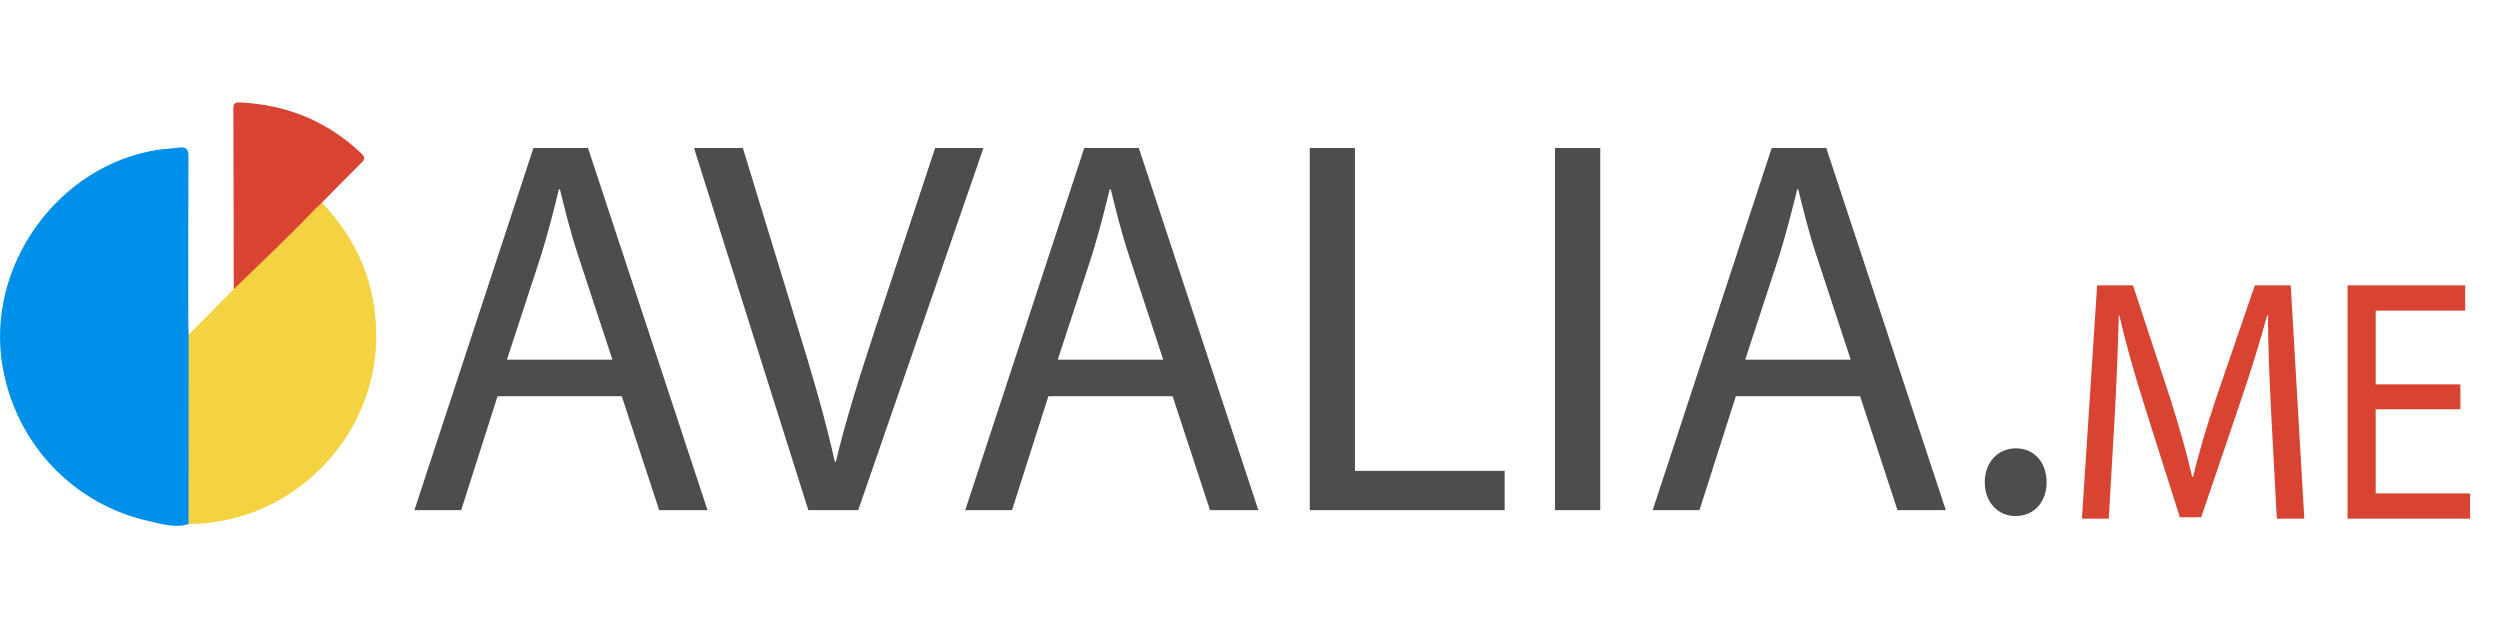
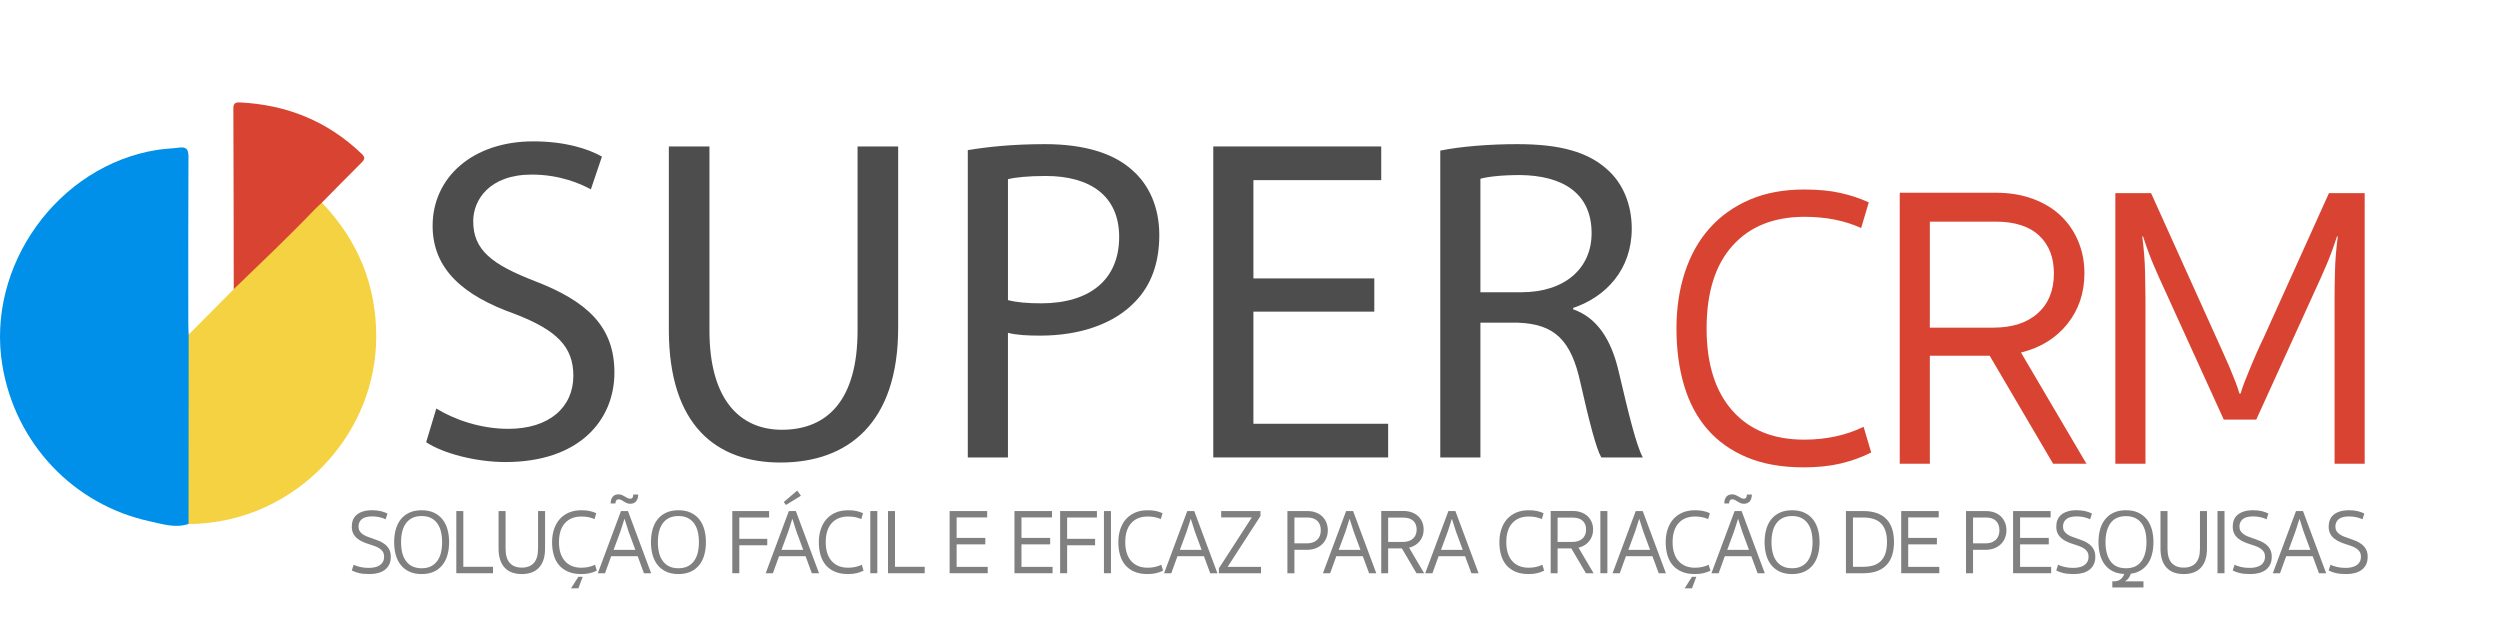
<svg xmlns="http://www.w3.org/2000/svg" version="1.1" id="Camada_1" x="0px" y="0px" width="200px" height="50px" viewBox="0 0 200 50" enable-background="new 0 0 200 50" xml:space="preserve">
  <path fill="#0090E9" d="M15.084,41.917c-1.052,0.354-2.08,0.008-3.077-0.207C5.858,40.383,1.223,35.457,0.189,29.232  c-1.324-7.967,4.458-16.004,12.412-17.244c0.567-0.088,1.146-0.101,1.716-0.178c0.584-0.079,0.765,0.124,0.761,0.732  c-0.026,4.44-0.015,8.881-0.013,13.321c0,0.301,0.018,0.601,0.028,0.902c0.25,0.297,0.212,0.659,0.212,1.005  c0.006,4.381,0.006,8.763,0,13.144C15.305,41.262,15.335,41.623,15.084,41.917z" />
  <path fill="#F5D241" d="M15.084,41.917c0.003-5.051,0.006-10.101,0.01-15.152c1.202-1.211,2.404-2.422,3.607-3.633  c0.109-0.348,0.366-0.584,0.606-0.84c1.502-1.603,3.217-2.986,4.732-4.576c0.361-0.379,0.744-0.735,1.066-1.153  c0.15-0.195,0.288-0.499,0.645-0.348c2.874,2.996,4.353,6.576,4.349,10.721c-0.006,7.478-5.791,13.946-13.217,14.867  C16.28,41.878,15.686,41.927,15.084,41.917z" />
  <path fill="#D94432" d="M25.748,16.215c-0.198,0.187-0.405,0.365-0.593,0.561c-2.088,2.183-4.285,4.256-6.456,6.356  c-0.007-4.813-0.01-9.627-0.03-14.44c-0.002-0.403,0.125-0.515,0.515-0.497c3.752,0.179,7.018,1.493,9.746,4.106  c0.293,0.28,0.265,0.44-0.006,0.709C27.854,14.067,26.805,15.145,25.748,16.215z" />
  <g>
-     <path fill="#4D4D4D" d="M39.805,31.698l-2.91,9.113h-3.742l9.521-28.972h4.365l9.563,28.972h-3.867l-2.993-9.113   C49.742,31.698,39.805,31.698,39.805,31.698z M48.994,28.775l-2.744-8.339c-0.623-1.891-1.039-3.611-1.455-5.287h-0.084   c-0.415,1.719-0.873,3.481-1.413,5.244l-2.744,8.383h8.44V28.775z" />
-     <path fill="#4D4D4D" d="M64.666,40.811l-9.147-28.972h3.908l4.366,14.27c1.205,3.912,2.245,7.436,2.993,10.833h0.083   c0.79-3.353,1.955-7.006,3.201-10.789l4.74-14.314h3.867l-10.02,28.972H64.666z" />
-     <path fill="#4D4D4D" d="M83.871,31.698l-2.91,9.113h-3.742l9.521-28.972h4.365l9.563,28.972h-3.866l-2.994-9.113   C93.808,31.698,83.871,31.698,83.871,31.698z M93.06,28.775l-2.744-8.339c-0.623-1.891-1.039-3.611-1.455-5.287h-0.084   c-0.415,1.719-0.873,3.481-1.413,5.244l-2.744,8.383h8.44V28.775z" />
-     <path fill="#4D4D4D" d="M104.781,11.839h3.617v25.833h11.974v3.138h-15.591C104.781,40.81,104.781,11.839,104.781,11.839z" />
-     <path fill="#4D4D4D" d="M128.019,11.839v28.972h-3.617V11.839H128.019z" />
-     <path fill="#4D4D4D" d="M138.868,31.698l-2.91,9.113h-3.742l9.521-28.972h4.365l9.563,28.972H151.8l-2.994-9.113   C148.806,31.698,138.868,31.698,138.868,31.698z M148.058,28.775l-2.744-8.339c-0.625-1.891-1.039-3.611-1.456-5.287h-0.083   c-0.416,1.719-0.874,3.481-1.414,5.244l-2.744,8.383h8.441V28.775z" />
-     <path fill="#4D4D4D" d="M158.781,38.575c0-1.59,1.039-2.708,2.495-2.708c1.454,0,2.452,1.118,2.452,2.708   c0,1.548-0.955,2.708-2.494,2.708C159.779,41.283,158.781,40.123,158.781,38.575z" />
+     <path fill="#4D4D4D" d="M34.905,32.682c1.44,0.887,3.544,1.625,5.758,1.625c3.286,0,5.205-1.735,5.205-4.245   c0-2.326-1.329-3.654-4.688-4.947c-4.06-1.44-6.571-3.544-6.571-7.051c0-3.876,3.212-6.755,8.047-6.755   c2.547,0,4.392,0.591,5.5,1.218l-0.886,2.621c-0.812-0.443-2.473-1.181-4.725-1.181c-3.396,0-4.688,2.03-4.688,3.728   c0,2.325,1.513,3.47,4.947,4.799c4.208,1.625,6.349,3.654,6.349,7.309c0,3.839-2.842,7.161-8.711,7.161   c-2.399,0-5.02-0.702-6.349-1.588L34.905,32.682z" />
+     <path fill="#4D4D4D" d="M56.756,11.716v14.729c0,5.574,2.473,7.936,5.795,7.936c3.691,0,6.054-2.436,6.054-7.936V11.716h3.248   v14.507c0,7.641-4.023,10.779-9.413,10.779c-5.094,0-8.933-2.917-8.933-10.631V11.716H56.756z" />
+     <path fill="#4D4D4D" d="M77.425,12.011c1.551-0.259,3.581-0.48,6.165-0.48c3.174,0,5.5,0.738,6.976,2.067   c1.366,1.181,2.178,2.99,2.178,5.205c0,2.252-0.664,4.024-1.919,5.316c-1.698,1.808-4.467,2.731-7.605,2.731   c-0.96,0-1.845-0.037-2.584-0.222v9.967h-3.212V12.011z M80.636,24.008c0.701,0.185,1.587,0.258,2.658,0.258   c3.876,0,6.239-1.882,6.239-5.315c0-3.286-2.326-4.873-5.869-4.873c-1.403,0-2.473,0.111-3.027,0.259V24.008z" />
+     <path fill="#4D4D4D" d="M109.944,24.931h-9.671v8.97h10.779v2.695h-13.99v-24.88h13.436v2.695h-10.225v7.862h9.671V24.931z" />
+     <path fill="#4D4D4D" d="M115.221,12.048c1.624-0.332,3.949-0.517,6.164-0.517c3.433,0,5.648,0.628,7.198,2.03   c1.255,1.107,1.957,2.805,1.957,4.725c0,3.286-2.068,5.463-4.688,6.349v0.111c1.919,0.664,3.063,2.436,3.654,5.02   c0.812,3.47,1.402,5.869,1.919,6.829h-3.322c-0.406-0.701-0.96-2.843-1.661-5.943c-0.738-3.433-2.067-4.725-4.983-4.836h-3.026   v10.779h-3.211V12.048z M118.432,23.38h3.285c3.433,0,5.611-1.882,5.611-4.725c0-3.211-2.325-4.614-5.721-4.651   c-1.55,0-2.658,0.148-3.174,0.296V23.38z" />
  </g>
  <g>
-     <path fill="#D94432" d="M181.707,33.296c-0.13-2.603-0.285-5.732-0.259-8.059h-0.077c-0.595,2.188-1.319,4.514-2.198,7.09   l-3.077,9.056h-1.707l-2.818-8.89c-0.828-2.631-1.525-5.041-2.017-7.256h-0.052c-0.052,2.326-0.181,5.456-0.336,8.253l-0.465,8.004   h-2.146l1.215-18.665h2.87l2.974,9.028c0.724,2.299,1.319,4.348,1.759,6.287h0.077c0.439-1.883,1.06-3.933,1.836-6.287l3.103-9.028   h2.87l1.086,18.665h-2.198L181.707,33.296z" />
-     <path fill="#D94432" d="M196.829,32.742h-6.775v6.73h7.55v2.022h-9.799V22.828h9.411v2.022h-7.162v5.899h6.775V32.742z" />
+     <path fill="#D94432" d="M144.366,17.345c-2.463,0-4.384,0.771-5.766,2.313c-1.382,1.541-2.072,3.748-2.072,6.617   c0,2.826,0.684,5.017,2.056,6.568c1.37,1.553,3.287,2.329,5.749,2.329c1.756,0,3.341-0.343,4.754-1.028l0.61,2.056   c-0.771,0.385-1.59,0.681-2.458,0.884c-0.867,0.203-1.847,0.305-2.939,0.305c-1.757,0-3.272-0.268-4.546-0.803   c-1.275-0.535-2.329-1.285-3.164-2.248c-0.835-0.964-1.456-2.131-1.863-3.501c-0.407-1.371-0.61-2.892-0.61-4.561   c0-1.627,0.224-3.126,0.674-4.498c0.45-1.37,1.108-2.543,1.975-3.517c0.867-0.974,1.933-1.735,3.196-2.281   c1.263-0.546,2.72-0.819,4.368-0.819c1.114,0,2.077,0.091,2.892,0.273c0.814,0.182,1.574,0.434,2.28,0.755l-0.61,2.056   C147.589,17.646,146.079,17.345,144.366,17.345z" />
+     <path fill="#D94432" d="M166.754,21.858c0,1.567-0.454,2.92-1.365,4.058c-0.911,1.138-2.147,1.9-3.71,2.287l5.236,8.897h-2.665   l-5.076-8.641h-0.032h-4.754v8.641h-2.41V15.418h7.677c1.113,0,2.114,0.167,3.003,0.5c0.888,0.332,1.633,0.789,2.232,1.369   c0.599,0.58,1.06,1.261,1.382,2.045C166.594,20.115,166.754,20.957,166.754,21.858z M164.313,21.875   c0-1.286-0.396-2.297-1.189-3.036c-0.792-0.739-1.949-1.108-3.469-1.108h-5.268v8.48h5.075c1.52,0,2.709-0.385,3.566-1.156   C163.885,24.284,164.313,23.223,164.313,21.875z" />
+     <path fill="#D94432" d="M177.901,33.567l-4.754-10.44c-0.3-0.642-0.589-1.29-0.867-1.943c-0.278-0.653-0.557-1.408-0.835-2.265   h-0.065c0.129,0.985,0.204,1.927,0.225,2.827c0.021,0.899,0.032,1.617,0.032,2.152v13.202h-2.41V15.45h2.859l5.236,11.596   c0.15,0.344,0.321,0.723,0.514,1.141c0.193,0.417,0.375,0.83,0.547,1.237c0.171,0.407,0.326,0.792,0.465,1.156   c0.139,0.365,0.241,0.664,0.305,0.9h0.097c0.064-0.236,0.165-0.535,0.305-0.9c0.139-0.364,0.295-0.749,0.466-1.156   c0.171-0.406,0.347-0.819,0.529-1.237c0.182-0.417,0.359-0.797,0.53-1.141l5.237-11.596h2.858v21.65h-2.409V23.898   c0-0.535,0.01-1.253,0.031-2.152c0.021-0.9,0.097-1.842,0.225-2.827h-0.065c-0.278,0.857-0.557,1.612-0.835,2.265   c-0.279,0.653-0.568,1.301-0.867,1.943l-4.754,10.44H177.901z" />
+   </g>
+   <g>
+     <path fill="#808080" d="M29.568,45.925c-0.354,0-0.641-0.027-0.859-0.08c-0.219-0.055-0.407-0.124-0.565-0.207l0.148-0.458   c0.142,0.069,0.314,0.129,0.516,0.177c0.202,0.049,0.433,0.074,0.694,0.074c0.177,0,0.34-0.018,0.491-0.052   c0.15-0.035,0.279-0.088,0.387-0.159s0.193-0.164,0.255-0.277c0.061-0.112,0.092-0.248,0.092-0.405   c0-0.158-0.032-0.289-0.096-0.392s-0.151-0.192-0.262-0.265c-0.111-0.074-0.238-0.137-0.38-0.189   c-0.143-0.052-0.293-0.102-0.451-0.152c-0.157-0.048-0.317-0.108-0.479-0.176c-0.162-0.069-0.313-0.157-0.451-0.263   c-0.138-0.105-0.249-0.237-0.336-0.395c-0.086-0.157-0.129-0.352-0.129-0.582c0-0.187,0.031-0.361,0.092-0.521   c0.062-0.16,0.159-0.297,0.292-0.413c0.133-0.115,0.303-0.206,0.509-0.272c0.207-0.067,0.455-0.1,0.745-0.1   c0.246,0,0.47,0.024,0.671,0.07c0.202,0.046,0.384,0.112,0.546,0.196l-0.147,0.457c-0.143-0.068-0.308-0.124-0.495-0.166   c-0.187-0.041-0.379-0.062-0.575-0.062c-0.389,0-0.669,0.074-0.841,0.225c-0.173,0.149-0.258,0.343-0.258,0.579   c0,0.142,0.029,0.263,0.088,0.362c0.059,0.098,0.139,0.182,0.24,0.254c0.101,0.072,0.219,0.135,0.354,0.189   c0.135,0.055,0.279,0.106,0.431,0.155c0.177,0.06,0.353,0.125,0.528,0.196c0.175,0.071,0.332,0.163,0.472,0.273   c0.14,0.11,0.254,0.246,0.34,0.406s0.129,0.358,0.129,0.594c0,0.236-0.042,0.44-0.125,0.612c-0.084,0.172-0.201,0.314-0.351,0.428   s-0.33,0.198-0.539,0.255C30.042,45.897,29.815,45.925,29.568,45.925z" />
+     <path fill="#808080" d="M33.73,45.925c-0.379,0-0.706-0.064-0.981-0.192c-0.276-0.128-0.505-0.306-0.687-0.535   c-0.182-0.229-0.316-0.499-0.402-0.811c-0.086-0.312-0.129-0.65-0.129-1.014s0.043-0.702,0.129-1.015   c0.086-0.312,0.22-0.582,0.402-0.811c0.182-0.229,0.411-0.407,0.687-0.535c0.275-0.128,0.603-0.192,0.981-0.192   c0.379,0,0.706,0.064,0.981,0.192c0.275,0.128,0.504,0.306,0.686,0.535s0.316,0.499,0.403,0.811   c0.086,0.313,0.129,0.652,0.129,1.015s-0.043,0.702-0.129,1.014s-0.221,0.582-0.403,0.811s-0.411,0.407-0.686,0.535   C34.436,45.861,34.109,45.925,33.73,45.925z M33.73,45.46c0.275,0,0.515-0.047,0.72-0.143c0.204-0.096,0.375-0.235,0.513-0.418   c0.138-0.181,0.24-0.4,0.306-0.657c0.066-0.256,0.099-0.545,0.099-0.87s-0.033-0.615-0.099-0.871   c-0.066-0.256-0.169-0.474-0.306-0.657c-0.138-0.182-0.309-0.321-0.513-0.418c-0.204-0.096-0.444-0.143-0.72-0.143   c-0.276,0-0.516,0.047-0.723,0.143c-0.207,0.097-0.379,0.235-0.516,0.418c-0.138,0.182-0.24,0.401-0.306,0.657   c-0.066,0.256-0.1,0.546-0.1,0.871s0.034,0.614,0.1,0.87c0.066,0.257,0.168,0.475,0.306,0.657c0.138,0.182,0.31,0.322,0.516,0.418   C33.214,45.413,33.455,45.46,33.73,45.46z" />
+     <path fill="#808080" d="M36.505,40.885h0.561v4.458h2.376v0.516h-2.937V40.885z" />
+     <path fill="#808080" d="M41.745,45.925c-0.286,0-0.542-0.04-0.771-0.122c-0.229-0.08-0.424-0.206-0.587-0.376   c-0.162-0.169-0.287-0.382-0.373-0.638c-0.086-0.256-0.129-0.561-0.129-0.915v-2.989h0.561v2.997c0,0.521,0.112,0.906,0.336,1.155   c0.224,0.248,0.545,0.372,0.963,0.372c0.418,0,0.739-0.124,0.963-0.372c0.224-0.248,0.336-0.634,0.336-1.155v-2.997h0.561v2.989   c0,0.355-0.043,0.66-0.129,0.915c-0.086,0.256-0.21,0.469-0.373,0.638c-0.162,0.17-0.358,0.296-0.587,0.376   C42.287,45.885,42.03,45.925,41.745,45.925z" />
+     <path fill="#808080" d="M46.519,41.321c-0.566,0-1.008,0.176-1.325,0.531c-0.318,0.355-0.476,0.861-0.476,1.521   c0,0.649,0.158,1.153,0.473,1.509c0.314,0.357,0.755,0.535,1.321,0.535c0.404,0,0.768-0.079,1.092-0.237l0.14,0.473   c-0.177,0.088-0.365,0.156-0.564,0.202c-0.199,0.047-0.424,0.07-0.675,0.07c-0.404,0-0.752-0.061-1.044-0.185   c-0.293-0.123-0.535-0.295-0.727-0.516c-0.192-0.221-0.335-0.489-0.428-0.804c-0.094-0.314-0.14-0.664-0.14-1.047   c0-0.374,0.052-0.719,0.155-1.033c0.104-0.315,0.255-0.585,0.454-0.808c0.199-0.224,0.444-0.399,0.734-0.525   c0.29-0.125,0.625-0.188,1.004-0.188c0.256,0,0.477,0.021,0.664,0.063c0.187,0.041,0.361,0.099,0.524,0.173l-0.14,0.472   C47.259,41.39,46.913,41.321,46.519,41.321z M46.268,47.069h-0.591l0.591-0.923h0.347L46.268,47.069z" />
+     <path fill="#808080" d="M51.013,44.494h-2.118l-0.494,1.365h-0.576l1.852-4.974h0.561l1.853,4.974h-0.576L51.013,44.494z    M51.057,39.564c-0.005,0.236-0.063,0.419-0.174,0.546s-0.262,0.192-0.454,0.192c-0.113,0-0.21-0.019-0.292-0.056   c-0.081-0.037-0.156-0.077-0.225-0.122c-0.069-0.044-0.137-0.085-0.203-0.122c-0.066-0.037-0.137-0.056-0.21-0.056   c-0.098,0-0.168,0.033-0.207,0.1c-0.04,0.066-0.059,0.143-0.059,0.232h-0.383c0.005-0.231,0.06-0.41,0.166-0.538   c0.106-0.128,0.262-0.192,0.469-0.192c0.104,0,0.196,0.019,0.277,0.055c0.081,0.037,0.156,0.076,0.225,0.119   c0.069,0.042,0.138,0.081,0.207,0.118c0.069,0.037,0.14,0.056,0.214,0.056c0.098,0,0.164-0.031,0.199-0.092   c0.035-0.062,0.052-0.141,0.052-0.24H51.057z M49.087,43.992h1.742l-0.546-1.476c-0.054-0.167-0.107-0.333-0.158-0.498   c-0.052-0.165-0.105-0.331-0.159-0.498H49.95c-0.054,0.167-0.107,0.333-0.159,0.498c-0.052,0.165-0.105,0.331-0.158,0.498   L49.087,43.992z" />
+     <path fill="#808080" d="M54.275,45.925c-0.379,0-0.706-0.064-0.981-0.192c-0.276-0.128-0.505-0.306-0.687-0.535   s-0.316-0.499-0.402-0.811c-0.086-0.312-0.129-0.65-0.129-1.014s0.043-0.702,0.129-1.015c0.086-0.312,0.22-0.582,0.402-0.811   s0.411-0.407,0.687-0.535c0.275-0.128,0.603-0.192,0.981-0.192c0.379,0,0.706,0.064,0.981,0.192   c0.275,0.128,0.504,0.306,0.686,0.535s0.316,0.499,0.403,0.811c0.086,0.313,0.129,0.652,0.129,1.015s-0.043,0.702-0.129,1.014   c-0.086,0.312-0.221,0.582-0.403,0.811s-0.411,0.407-0.686,0.535C54.98,45.861,54.654,45.925,54.275,45.925z M54.275,45.46   c0.275,0,0.515-0.047,0.72-0.143c0.204-0.096,0.375-0.235,0.513-0.418c0.138-0.181,0.24-0.4,0.306-0.657   c0.066-0.256,0.099-0.545,0.099-0.87s-0.033-0.615-0.099-0.871c-0.066-0.256-0.169-0.474-0.306-0.657   c-0.138-0.182-0.309-0.321-0.513-0.418c-0.204-0.096-0.444-0.143-0.72-0.143c-0.276,0-0.516,0.047-0.723,0.143   c-0.207,0.097-0.379,0.235-0.516,0.418c-0.138,0.182-0.24,0.401-0.306,0.657c-0.066,0.256-0.1,0.546-0.1,0.871   s0.034,0.614,0.1,0.87c0.066,0.257,0.168,0.475,0.306,0.657c0.138,0.182,0.31,0.322,0.516,0.418   C53.758,45.413,53.999,45.46,54.275,45.46z" />
+     <path fill="#808080" d="M58.584,40.885h2.944v0.516h-2.383v1.705h2.236v0.516h-2.236v2.236h-0.561V40.885z" />
+     <path fill="#808080" d="M64.444,44.494h-2.118l-0.494,1.365h-0.576l1.852-4.974h0.561l1.853,4.974h-0.576L64.444,44.494z    M62.517,43.992h1.742l-0.546-1.476c-0.054-0.167-0.107-0.333-0.158-0.498c-0.052-0.165-0.105-0.331-0.159-0.498h-0.015   c-0.054,0.167-0.107,0.333-0.159,0.498c-0.052,0.165-0.105,0.331-0.158,0.498L62.517,43.992z M63.772,39.247l0.303,0.413   l-1.203,0.738l-0.17-0.236L63.772,39.247z" />
+     <path fill="#808080" d="M67.86,41.321c-0.566,0-1.008,0.176-1.325,0.531c-0.318,0.355-0.476,0.861-0.476,1.521   c0,0.649,0.158,1.153,0.473,1.509c0.314,0.357,0.755,0.535,1.321,0.535c0.404,0,0.768-0.079,1.092-0.237l0.14,0.473   c-0.177,0.088-0.365,0.156-0.564,0.202c-0.199,0.047-0.424,0.07-0.675,0.07c-0.404,0-0.752-0.061-1.044-0.185   c-0.293-0.123-0.535-0.295-0.727-0.516c-0.192-0.221-0.335-0.489-0.428-0.804c-0.094-0.314-0.14-0.664-0.14-1.047   c0-0.374,0.052-0.719,0.155-1.033c0.104-0.315,0.255-0.585,0.454-0.808c0.199-0.224,0.444-0.399,0.734-0.525   c0.29-0.125,0.625-0.188,1.004-0.188c0.256,0,0.477,0.021,0.664,0.063c0.187,0.041,0.361,0.099,0.524,0.173l-0.14,0.472   C68.601,41.39,68.254,41.321,67.86,41.321z" />
+     <path fill="#808080" d="M70.185,45.859h-0.561v-4.974h0.561V45.859z" />
+     <path fill="#808080" d="M71.04,40.885h0.561v4.458h2.376v0.516H71.04V40.885z" />
+     <path fill="#808080" d="M75.97,40.885h3.004v0.509h-2.443v1.638h2.295v0.516h-2.295v1.801h2.487v0.509H75.97V40.885z" />
+     <path fill="#808080" d="M81.157,40.885h3.004v0.509h-2.443v1.638h2.295v0.516h-2.295v1.801h2.487v0.509h-3.048V40.885z" />
+     <path fill="#808080" d="M84.81,40.885h2.944v0.516h-2.383v1.705h2.236v0.516h-2.236v2.236H84.81V40.885z" />
+     <path fill="#808080" d="M88.876,45.859h-0.561v-4.974h0.561V45.859z" />
+     <path fill="#808080" d="M91.821,41.321c-0.566,0-1.008,0.176-1.325,0.531c-0.318,0.355-0.476,0.861-0.476,1.521   c0,0.649,0.158,1.153,0.473,1.509c0.314,0.357,0.755,0.535,1.321,0.535c0.404,0,0.768-0.079,1.092-0.237l0.14,0.473   c-0.177,0.088-0.365,0.156-0.564,0.202c-0.199,0.047-0.424,0.07-0.675,0.07c-0.404,0-0.752-0.061-1.044-0.185   c-0.293-0.123-0.535-0.295-0.727-0.516c-0.192-0.221-0.335-0.489-0.428-0.804c-0.094-0.314-0.14-0.664-0.14-1.047   c0-0.374,0.052-0.719,0.155-1.033c0.104-0.315,0.255-0.585,0.454-0.808c0.199-0.224,0.444-0.399,0.734-0.525   c0.29-0.125,0.625-0.188,1.004-0.188c0.256,0,0.477,0.021,0.664,0.063c0.187,0.041,0.361,0.099,0.524,0.173l-0.14,0.472   C92.561,41.39,92.214,41.321,91.821,41.321z" />
+     <path fill="#808080" d="M96.315,44.494h-2.118l-0.494,1.365h-0.576l1.852-4.974h0.561l1.853,4.974h-0.576L96.315,44.494z    M94.389,43.992h1.742l-0.546-1.476c-0.054-0.167-0.107-0.333-0.158-0.498c-0.052-0.165-0.105-0.331-0.159-0.498h-0.015   c-0.054,0.167-0.107,0.333-0.159,0.498c-0.052,0.165-0.105,0.331-0.158,0.498L94.389,43.992z" />
+     <path fill="#808080" d="M97.51,45.468l2.634-4.074h-2.45v-0.509h3.143v0.399l-2.627,4.066h2.672v0.509H97.51V45.468z" />
+     <path fill="#808080" d="M106.225,42.42c0,0.227-0.039,0.434-0.118,0.624c-0.079,0.19-0.191,0.355-0.336,0.495   s-0.321,0.249-0.528,0.328c-0.206,0.079-0.438,0.119-0.694,0.119h-0.996v1.874h-0.561v-4.974h1.601c0.256,0,0.487,0.04,0.691,0.119   c0.204,0.078,0.374,0.187,0.512,0.325c0.138,0.137,0.243,0.3,0.318,0.487C106.189,42.002,106.225,42.203,106.225,42.42z    M105.664,42.42c0-0.314-0.091-0.563-0.273-0.745c-0.181-0.181-0.447-0.273-0.797-0.273h-1.04v2.067h0.996   c0.349,0,0.623-0.094,0.82-0.28C105.566,43,105.664,42.745,105.664,42.42z" />
+     <path fill="#808080" d="M109.023,44.494h-2.118l-0.494,1.365h-0.576l1.853-4.974h0.561l1.853,4.974h-0.575L109.023,44.494z    M107.097,43.992h1.741l-0.546-1.476c-0.054-0.167-0.107-0.333-0.159-0.498s-0.104-0.331-0.159-0.498h-0.014   c-0.055,0.167-0.107,0.333-0.159,0.498s-0.104,0.331-0.159,0.498L107.097,43.992z" />
+     <path fill="#808080" d="M113.893,42.357c0,0.361-0.105,0.671-0.313,0.933c-0.209,0.261-0.494,0.436-0.853,0.525l1.203,2.044h-0.613   l-1.166-1.986h-0.007h-1.092v1.986h-0.554v-4.981h1.764c0.256,0,0.486,0.038,0.69,0.114c0.204,0.077,0.375,0.181,0.513,0.314   c0.137,0.134,0.243,0.291,0.316,0.47C113.855,41.957,113.893,42.151,113.893,42.357z M113.332,42.361   c0-0.295-0.092-0.528-0.273-0.697c-0.182-0.17-0.447-0.255-0.797-0.255h-1.21v1.947h1.166c0.349,0,0.622-0.089,0.819-0.265   C113.233,42.915,113.332,42.672,113.332,42.361z" />
+     <path fill="#808080" d="M117.206,44.494h-2.118l-0.494,1.365h-0.576l1.853-4.974h0.561l1.853,4.974h-0.575L117.206,44.494z    M115.28,43.992h1.741l-0.546-1.476c-0.054-0.167-0.107-0.333-0.159-0.498s-0.104-0.331-0.159-0.498h-0.014   c-0.055,0.167-0.107,0.333-0.159,0.498s-0.104,0.331-0.159,0.498L115.28,43.992z" />
+     <path fill="#808080" d="M122.305,41.321c-0.566,0-1.007,0.176-1.325,0.531c-0.318,0.355-0.476,0.861-0.476,1.521   c0,0.649,0.158,1.153,0.472,1.509c0.315,0.357,0.756,0.535,1.322,0.535c0.403,0,0.767-0.079,1.092-0.237l0.14,0.473   c-0.177,0.088-0.365,0.156-0.565,0.202c-0.199,0.047-0.424,0.07-0.675,0.07c-0.403,0-0.752-0.061-1.043-0.185   c-0.293-0.123-0.535-0.295-0.728-0.516c-0.192-0.221-0.334-0.489-0.428-0.804c-0.093-0.314-0.14-0.664-0.14-1.047   c0-0.374,0.052-0.719,0.156-1.033c0.103-0.315,0.255-0.585,0.454-0.808c0.199-0.224,0.443-0.399,0.734-0.525   c0.291-0.125,0.625-0.188,1.004-0.188c0.256,0,0.476,0.021,0.664,0.063c0.187,0.041,0.362,0.099,0.524,0.173l-0.14,0.472   C123.045,41.39,122.699,41.321,122.305,41.321z" />
+     <path fill="#808080" d="M127.449,42.357c0,0.361-0.105,0.671-0.313,0.933c-0.209,0.261-0.494,0.436-0.853,0.525l1.203,2.044h-0.613   l-1.166-1.986h-0.007h-1.092v1.986h-0.554v-4.981h1.764c0.256,0,0.486,0.038,0.69,0.114c0.204,0.077,0.375,0.181,0.513,0.314   c0.137,0.134,0.243,0.291,0.316,0.47C127.412,41.957,127.449,42.151,127.449,42.357z M126.888,42.361   c0-0.295-0.092-0.528-0.273-0.697c-0.182-0.17-0.447-0.255-0.797-0.255h-1.21v1.947h1.166c0.349,0,0.622-0.089,0.819-0.265   C126.789,42.915,126.888,42.672,126.888,42.361z" />
+     <path fill="#808080" d="M128.591,45.859h-0.561v-4.974h0.561V45.859z" />
+     <path fill="#808080" d="M132.193,44.494h-2.118l-0.494,1.365h-0.576l1.853-4.974h0.561l1.853,4.974h-0.575L132.193,44.494z    M130.267,43.992h1.741l-0.546-1.476c-0.054-0.167-0.107-0.333-0.159-0.498s-0.104-0.331-0.159-0.498h-0.014   c-0.055,0.167-0.107,0.333-0.159,0.498s-0.104,0.331-0.159,0.498L130.267,43.992z" />
+     <path fill="#808080" d="M135.609,41.321c-0.566,0-1.007,0.176-1.325,0.531c-0.318,0.355-0.476,0.861-0.476,1.521   c0,0.649,0.158,1.153,0.472,1.509c0.315,0.357,0.756,0.535,1.322,0.535c0.403,0,0.767-0.079,1.092-0.237l0.14,0.473   c-0.177,0.088-0.365,0.156-0.565,0.202c-0.199,0.047-0.424,0.07-0.675,0.07c-0.403,0-0.752-0.061-1.043-0.185   c-0.293-0.123-0.535-0.295-0.728-0.516c-0.192-0.221-0.334-0.489-0.428-0.804c-0.093-0.314-0.14-0.664-0.14-1.047   c0-0.374,0.052-0.719,0.156-1.033c0.103-0.315,0.255-0.585,0.454-0.808s0.443-0.399,0.734-0.525   c0.291-0.125,0.625-0.188,1.004-0.188c0.256,0,0.476,0.021,0.664,0.063c0.187,0.041,0.362,0.099,0.524,0.173l-0.14,0.472   C136.35,41.39,136.003,41.321,135.609,41.321z M135.358,47.069h-0.59l0.59-0.923h0.347L135.358,47.069z" />
+     <path fill="#808080" d="M140.104,44.494h-2.118l-0.494,1.365h-0.576l1.853-4.974h0.561l1.853,4.974h-0.575L140.104,44.494z    M140.149,39.564c-0.005,0.236-0.063,0.419-0.173,0.546c-0.111,0.128-0.263,0.192-0.455,0.192c-0.112,0-0.21-0.019-0.291-0.056   c-0.081-0.037-0.157-0.077-0.226-0.122c-0.069-0.044-0.136-0.085-0.203-0.122c-0.066-0.037-0.136-0.056-0.21-0.056   c-0.098,0-0.167,0.033-0.206,0.1c-0.039,0.066-0.059,0.143-0.059,0.232h-0.385c0.005-0.231,0.061-0.41,0.167-0.538   c0.105-0.128,0.262-0.192,0.468-0.192c0.103,0,0.196,0.019,0.277,0.055c0.08,0.037,0.156,0.076,0.225,0.119   s0.137,0.081,0.206,0.118c0.069,0.037,0.14,0.056,0.214,0.056c0.098,0,0.165-0.031,0.199-0.092c0.034-0.062,0.052-0.141,0.052-0.24   H140.149z M138.178,43.992h1.741l-0.546-1.476c-0.054-0.167-0.107-0.333-0.159-0.498s-0.104-0.331-0.159-0.498h-0.014   c-0.055,0.167-0.107,0.333-0.159,0.498s-0.104,0.331-0.159,0.498L138.178,43.992z" />
+     <path fill="#808080" d="M143.365,45.925c-0.378,0-0.705-0.064-0.981-0.192c-0.275-0.128-0.504-0.306-0.686-0.535   c-0.182-0.229-0.316-0.499-0.402-0.811c-0.087-0.312-0.13-0.65-0.13-1.014s0.043-0.702,0.13-1.015   c0.086-0.312,0.22-0.582,0.402-0.811c0.181-0.229,0.41-0.407,0.686-0.535c0.276-0.128,0.603-0.192,0.981-0.192   c0.379,0,0.706,0.064,0.981,0.192c0.276,0.128,0.505,0.306,0.687,0.535c0.182,0.229,0.316,0.499,0.402,0.811   c0.087,0.313,0.13,0.652,0.13,1.015s-0.043,0.702-0.13,1.014c-0.086,0.312-0.22,0.582-0.402,0.811   c-0.181,0.229-0.41,0.407-0.687,0.535C144.071,45.861,143.744,45.925,143.365,45.925z M143.365,45.46   c0.276,0,0.515-0.047,0.72-0.143c0.204-0.096,0.375-0.235,0.513-0.418c0.137-0.181,0.24-0.4,0.306-0.657   c0.066-0.256,0.1-0.545,0.1-0.87s-0.034-0.615-0.1-0.871c-0.066-0.256-0.169-0.474-0.306-0.657   c-0.138-0.182-0.309-0.321-0.513-0.418c-0.204-0.096-0.443-0.143-0.72-0.143c-0.275,0-0.516,0.047-0.723,0.143   c-0.206,0.097-0.379,0.235-0.516,0.418c-0.138,0.182-0.24,0.401-0.306,0.657c-0.067,0.256-0.1,0.546-0.1,0.871   s0.033,0.614,0.1,0.87c0.066,0.257,0.168,0.475,0.306,0.657c0.137,0.182,0.31,0.322,0.516,0.418   C142.848,45.413,143.09,45.46,143.365,45.46z" />
+     <path fill="#808080" d="M151.519,43.365c0,0.816-0.206,1.436-0.62,1.859c-0.413,0.424-1.026,0.635-1.837,0.635h-1.388v-4.974h1.388   c0.811,0,1.424,0.209,1.837,0.628C151.313,41.93,151.519,42.548,151.519,43.365z M150.959,43.365c0-0.349-0.041-0.648-0.125-0.897   c-0.083-0.248-0.206-0.452-0.366-0.609c-0.16-0.157-0.358-0.273-0.594-0.346c-0.236-0.074-0.506-0.111-0.811-0.111h-0.827v3.941   h0.827c0.305,0,0.575-0.037,0.811-0.11c0.236-0.074,0.434-0.191,0.594-0.351s0.282-0.366,0.366-0.616   C150.917,44.014,150.959,43.714,150.959,43.365z" />
+     <path fill="#808080" d="M152.096,40.885h3.003v0.509h-2.442v1.638h2.295v0.516h-2.295v1.801h2.487v0.509h-3.047V40.885z" />
+     <path fill="#808080" d="M160.515,42.42c0,0.227-0.039,0.434-0.118,0.624c-0.079,0.19-0.191,0.355-0.336,0.495   s-0.321,0.249-0.528,0.328c-0.206,0.079-0.438,0.119-0.694,0.119h-0.996v1.874h-0.561v-4.974h1.601c0.256,0,0.487,0.04,0.691,0.119   c0.204,0.078,0.374,0.187,0.512,0.325c0.138,0.137,0.243,0.3,0.318,0.487C160.479,42.002,160.515,42.203,160.515,42.42z    M159.954,42.42c0-0.314-0.091-0.563-0.273-0.745c-0.181-0.181-0.447-0.273-0.797-0.273h-1.04v2.067h0.996   c0.349,0,0.623-0.094,0.82-0.28C159.856,43,159.954,42.745,159.954,42.42z" />
+     <path fill="#808080" d="M161.046,40.885h3.003v0.509h-2.442v1.638h2.295v0.516h-2.295v1.801h2.487v0.509h-3.047V40.885z" />
+     <path fill="#808080" d="M165.924,45.925c-0.354,0-0.64-0.027-0.86-0.08c-0.219-0.055-0.407-0.124-0.564-0.207l0.147-0.458   c0.142,0.069,0.314,0.129,0.516,0.177c0.202,0.049,0.433,0.074,0.694,0.074c0.177,0,0.34-0.018,0.491-0.052   c0.149-0.035,0.279-0.088,0.388-0.159s0.193-0.164,0.255-0.277c0.061-0.112,0.092-0.248,0.092-0.405   c0-0.158-0.032-0.289-0.096-0.392c-0.064-0.103-0.152-0.192-0.262-0.265c-0.11-0.074-0.237-0.137-0.38-0.189   c-0.142-0.052-0.293-0.102-0.449-0.152c-0.158-0.048-0.318-0.108-0.48-0.176c-0.162-0.069-0.312-0.157-0.449-0.263   c-0.138-0.105-0.251-0.237-0.336-0.395c-0.087-0.157-0.129-0.352-0.129-0.582c0-0.187,0.03-0.361,0.092-0.521   c0.062-0.16,0.159-0.297,0.292-0.413c0.133-0.115,0.302-0.206,0.509-0.272c0.206-0.067,0.455-0.1,0.745-0.1   c0.245,0,0.47,0.024,0.671,0.07c0.202,0.046,0.383,0.112,0.546,0.196l-0.147,0.457c-0.143-0.068-0.308-0.124-0.495-0.166   c-0.187-0.041-0.378-0.062-0.575-0.062c-0.389,0-0.669,0.074-0.841,0.225c-0.172,0.149-0.259,0.343-0.259,0.579   c0,0.142,0.03,0.263,0.089,0.362c0.059,0.098,0.139,0.182,0.24,0.254c0.101,0.072,0.219,0.135,0.354,0.189   c0.136,0.055,0.279,0.106,0.432,0.155c0.177,0.06,0.354,0.125,0.528,0.196c0.174,0.071,0.332,0.163,0.472,0.273   s0.254,0.246,0.339,0.406c0.087,0.16,0.13,0.358,0.13,0.594c0,0.236-0.042,0.44-0.126,0.612c-0.084,0.172-0.201,0.314-0.351,0.428   c-0.151,0.113-0.33,0.198-0.539,0.255C166.397,45.897,166.17,45.925,165.924,45.925z" />
+     <path fill="#808080" d="M169.104,46.509c0.227,0,0.41-0.058,0.55-0.173c0.14-0.115,0.235-0.255,0.283-0.418   c-0.354-0.014-0.66-0.089-0.919-0.221c-0.258-0.133-0.472-0.312-0.642-0.539c-0.169-0.226-0.295-0.492-0.376-0.797   c-0.081-0.305-0.122-0.635-0.122-0.989c0-0.364,0.043-0.702,0.129-1.015c0.087-0.312,0.221-0.582,0.403-0.811   c0.181-0.229,0.41-0.407,0.686-0.535c0.275-0.128,0.603-0.192,0.981-0.192c0.379,0,0.706,0.064,0.981,0.192   c0.276,0.128,0.504,0.306,0.687,0.535c0.182,0.229,0.316,0.499,0.402,0.811c0.087,0.313,0.129,0.652,0.129,1.015   c0,0.334-0.035,0.646-0.106,0.937c-0.072,0.29-0.182,0.545-0.332,0.767c-0.151,0.222-0.339,0.404-0.565,0.546   c-0.227,0.142-0.495,0.234-0.804,0.273c-0.04,0.128-0.101,0.248-0.185,0.362c-0.083,0.112-0.185,0.196-0.303,0.251h1.498v0.487   h-2.494v-0.487H169.104z M170.079,45.46c0.552,0,0.962-0.186,1.233-0.557c0.27-0.371,0.405-0.881,0.405-1.531   c0-0.325-0.033-0.615-0.099-0.871c-0.067-0.256-0.168-0.473-0.303-0.654c-0.135-0.179-0.306-0.316-0.512-0.412   c-0.207-0.096-0.448-0.144-0.724-0.144c-0.556,0-0.968,0.186-1.236,0.557c-0.268,0.372-0.402,0.88-0.402,1.525   c0,0.649,0.134,1.16,0.402,1.531S169.523,45.46,170.079,45.46z" />
+     <path fill="#808080" d="M174.699,45.925c-0.286,0-0.543-0.04-0.771-0.122c-0.229-0.08-0.425-0.206-0.588-0.376   c-0.162-0.169-0.287-0.382-0.372-0.638c-0.087-0.256-0.129-0.561-0.129-0.915v-2.989h0.561v2.997c0,0.521,0.111,0.906,0.335,1.155   c0.224,0.248,0.545,0.372,0.964,0.372c0.418,0,0.738-0.124,0.963-0.372c0.224-0.248,0.335-0.634,0.335-1.155v-2.997h0.561v2.989   c0,0.355-0.042,0.66-0.129,0.915c-0.086,0.256-0.21,0.469-0.372,0.638c-0.163,0.17-0.359,0.296-0.587,0.376   C175.241,45.885,174.984,45.925,174.699,45.925z" />
+     <path fill="#808080" d="M177.96,45.859h-0.561v-4.974h0.561V45.859z" />
+     <path fill="#808080" d="M180.04,45.925c-0.354,0-0.64-0.027-0.86-0.08c-0.219-0.055-0.407-0.124-0.564-0.207l0.147-0.458   c0.142,0.069,0.314,0.129,0.516,0.177c0.202,0.049,0.433,0.074,0.694,0.074c0.177,0,0.34-0.018,0.491-0.052   c0.149-0.035,0.279-0.088,0.388-0.159s0.193-0.164,0.255-0.277c0.061-0.112,0.092-0.248,0.092-0.405   c0-0.158-0.032-0.289-0.096-0.392c-0.064-0.103-0.152-0.192-0.262-0.265c-0.11-0.074-0.237-0.137-0.38-0.189   c-0.142-0.052-0.293-0.102-0.449-0.152c-0.158-0.048-0.318-0.108-0.48-0.176c-0.162-0.069-0.312-0.157-0.449-0.263   c-0.138-0.105-0.251-0.237-0.336-0.395c-0.087-0.157-0.129-0.352-0.129-0.582c0-0.187,0.03-0.361,0.092-0.521   c0.062-0.16,0.159-0.297,0.292-0.413c0.133-0.115,0.302-0.206,0.509-0.272c0.206-0.067,0.455-0.1,0.745-0.1   c0.245,0,0.47,0.024,0.671,0.07c0.202,0.046,0.383,0.112,0.546,0.196l-0.147,0.457c-0.143-0.068-0.308-0.124-0.495-0.166   c-0.187-0.041-0.378-0.062-0.575-0.062c-0.389,0-0.669,0.074-0.841,0.225c-0.172,0.149-0.259,0.343-0.259,0.579   c0,0.142,0.03,0.263,0.089,0.362c0.059,0.098,0.139,0.182,0.24,0.254c0.101,0.072,0.219,0.135,0.354,0.189   c0.136,0.055,0.279,0.106,0.432,0.155c0.177,0.06,0.354,0.125,0.528,0.196c0.174,0.071,0.332,0.163,0.472,0.273   c0.14,0.11,0.254,0.246,0.339,0.406c0.087,0.16,0.13,0.358,0.13,0.594c0,0.236-0.042,0.44-0.126,0.612   c-0.083,0.172-0.201,0.314-0.35,0.428c-0.151,0.113-0.33,0.198-0.539,0.255C180.513,45.897,180.287,45.925,180.04,45.925z" />
+     <path fill="#808080" d="M185.014,44.494h-2.118l-0.494,1.365h-0.576l1.853-4.974h0.561l1.853,4.974h-0.575L185.014,44.494z    M183.089,43.992h1.741l-0.546-1.476c-0.054-0.167-0.107-0.333-0.159-0.498s-0.104-0.331-0.159-0.498h-0.014   c-0.055,0.167-0.107,0.333-0.159,0.498s-0.104,0.331-0.159,0.498L183.089,43.992z" />
+     <path fill="#808080" d="M187.715,45.925c-0.354,0-0.64-0.027-0.86-0.08c-0.219-0.055-0.407-0.124-0.564-0.207l0.147-0.458   c0.142,0.069,0.314,0.129,0.516,0.177c0.202,0.049,0.433,0.074,0.694,0.074c0.177,0,0.34-0.018,0.491-0.052   c0.149-0.035,0.279-0.088,0.388-0.159s0.193-0.164,0.255-0.277c0.061-0.112,0.092-0.248,0.092-0.405   c0-0.158-0.032-0.289-0.096-0.392c-0.064-0.103-0.152-0.192-0.262-0.265c-0.11-0.074-0.237-0.137-0.38-0.189   c-0.142-0.052-0.293-0.102-0.449-0.152c-0.158-0.048-0.318-0.108-0.48-0.176c-0.162-0.069-0.312-0.157-0.449-0.263   c-0.138-0.105-0.251-0.237-0.336-0.395c-0.087-0.157-0.129-0.352-0.129-0.582c0-0.187,0.03-0.361,0.092-0.521   c0.062-0.16,0.159-0.297,0.292-0.413c0.133-0.115,0.302-0.206,0.509-0.272c0.206-0.067,0.455-0.1,0.745-0.1   c0.245,0,0.47,0.024,0.671,0.07c0.202,0.046,0.383,0.112,0.546,0.196L189,41.542c-0.143-0.068-0.308-0.124-0.495-0.166   c-0.187-0.041-0.378-0.062-0.575-0.062c-0.389,0-0.669,0.074-0.841,0.225c-0.172,0.149-0.259,0.343-0.259,0.579   c0,0.142,0.03,0.263,0.089,0.362c0.059,0.098,0.139,0.182,0.24,0.254c0.101,0.072,0.219,0.135,0.354,0.189   c0.136,0.055,0.279,0.106,0.432,0.155c0.177,0.06,0.354,0.125,0.528,0.196c0.174,0.071,0.332,0.163,0.472,0.273   c0.14,0.11,0.254,0.246,0.339,0.406c0.087,0.16,0.13,0.358,0.13,0.594c0,0.236-0.042,0.44-0.126,0.612   c-0.084,0.172-0.201,0.314-0.351,0.428c-0.151,0.113-0.33,0.198-0.539,0.255C188.188,45.897,187.962,45.925,187.715,45.925z" />
  </g>
</svg>
